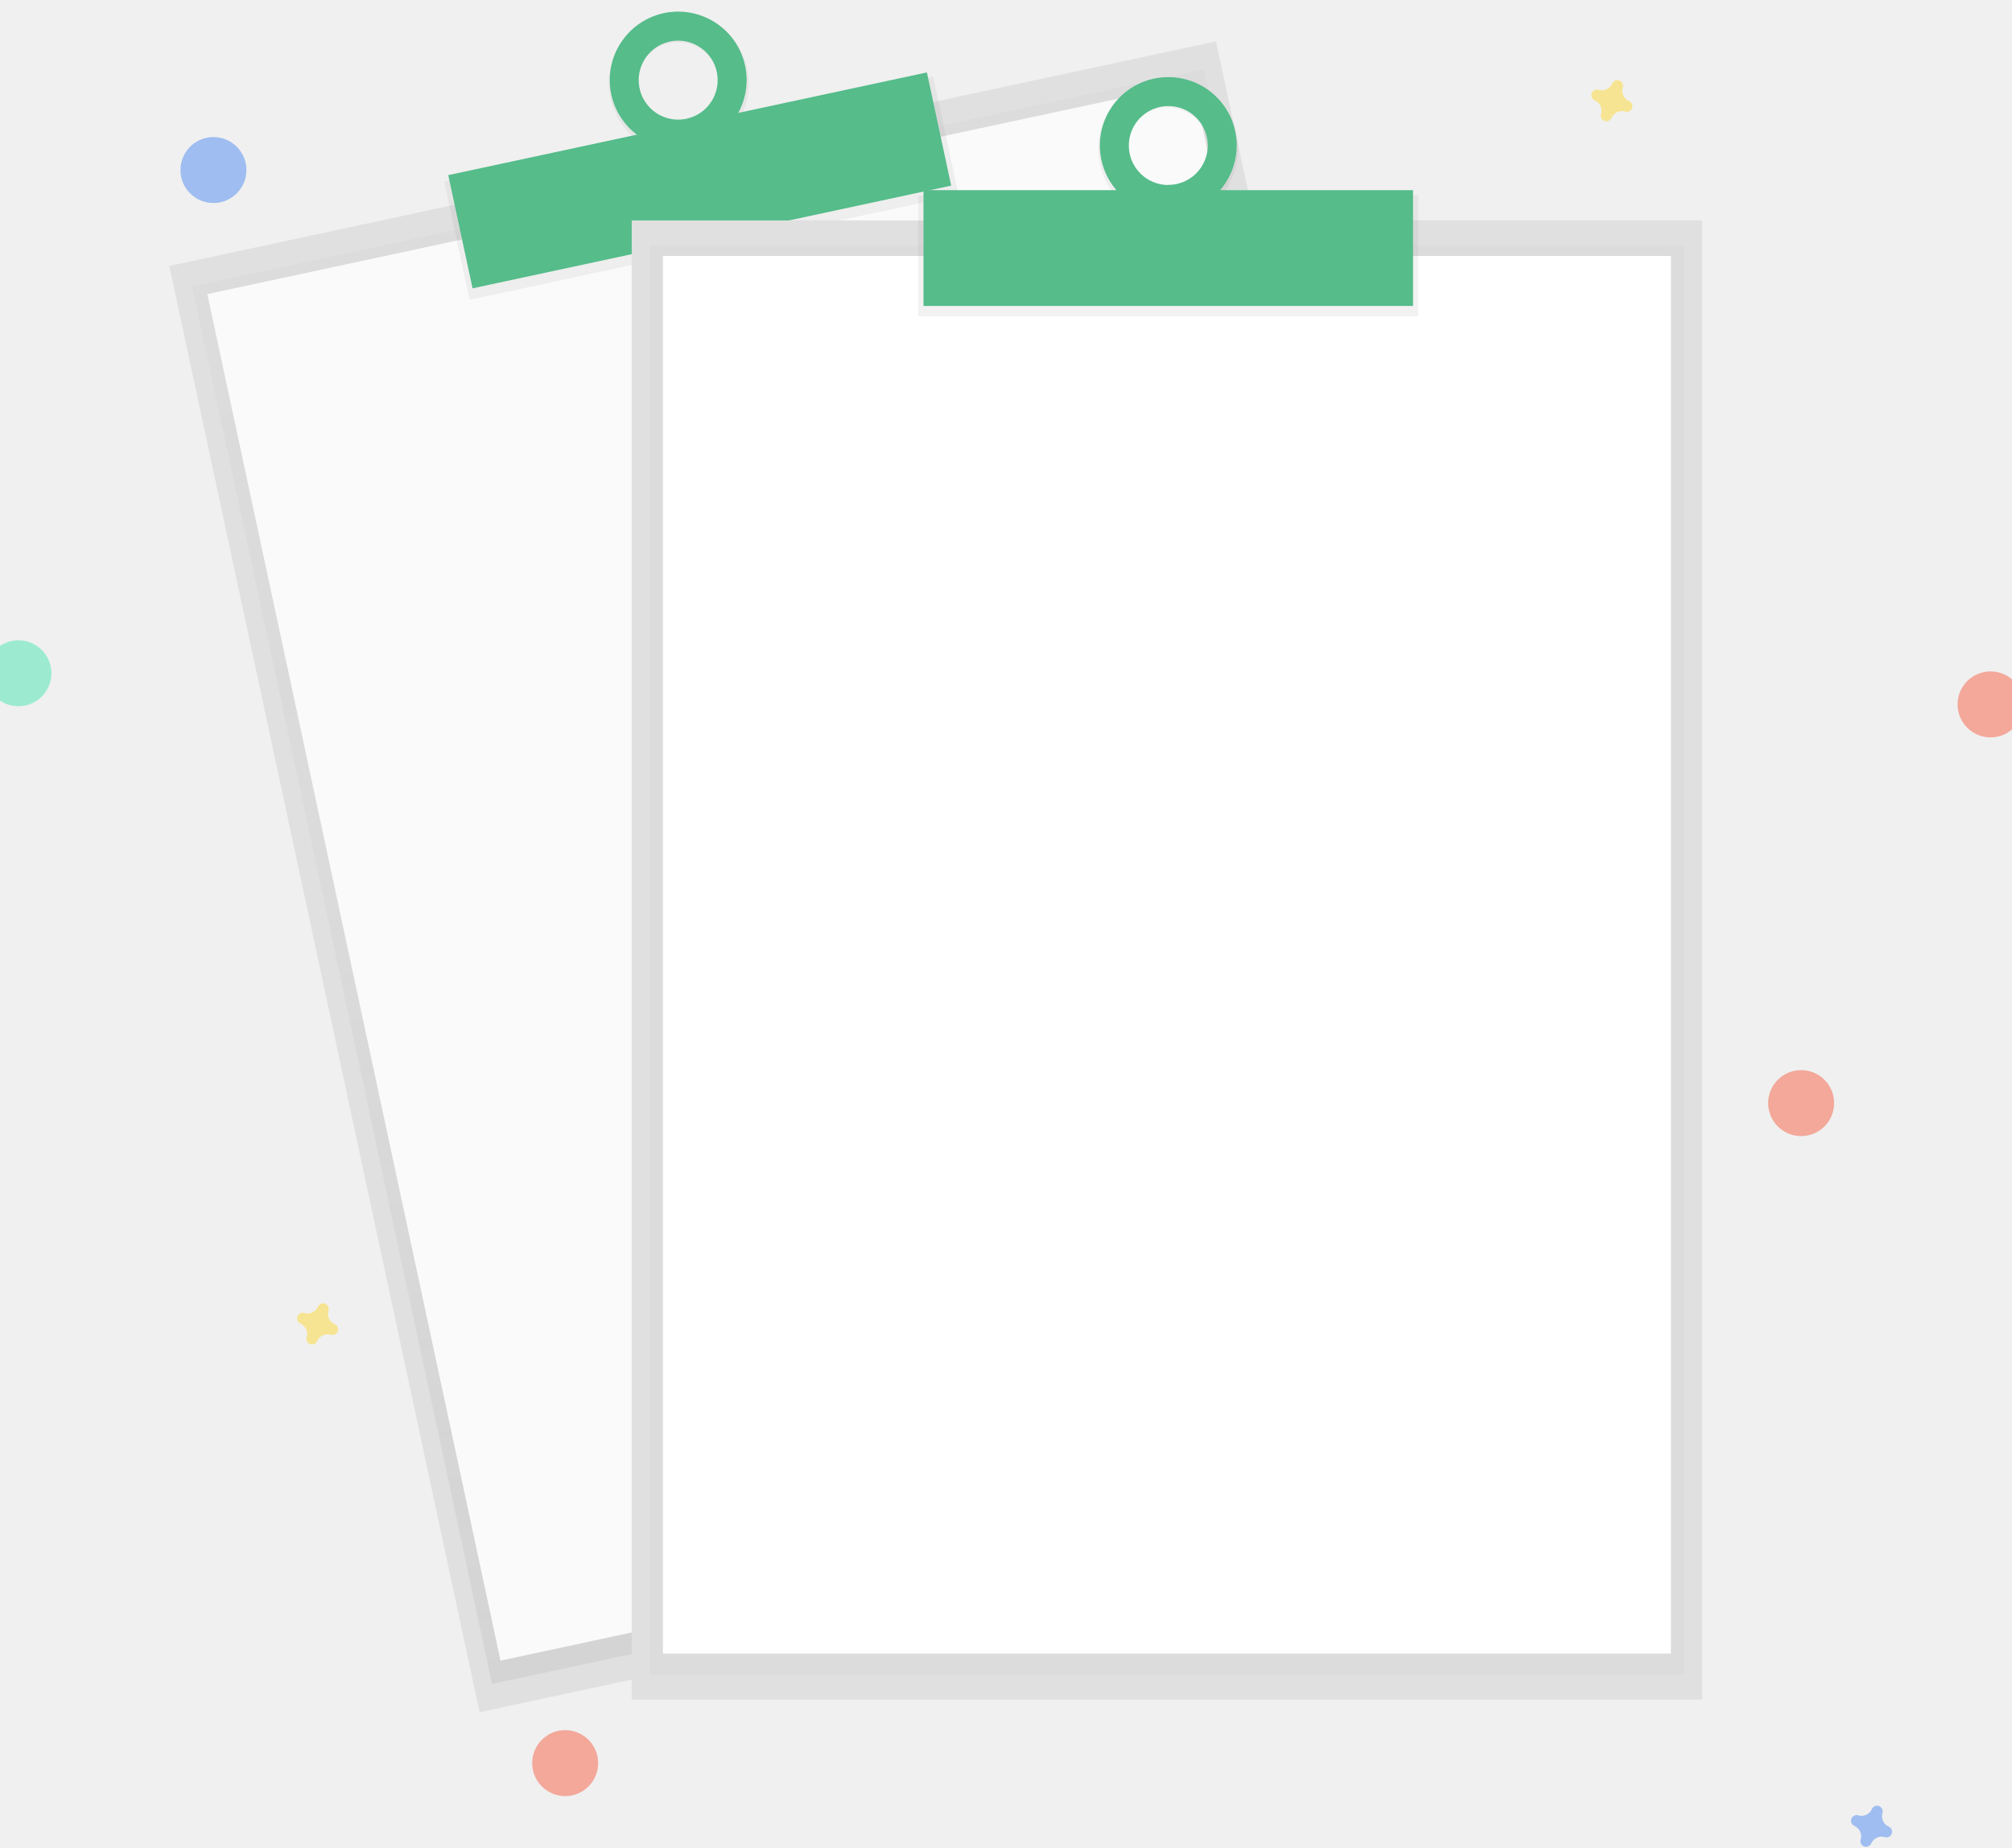
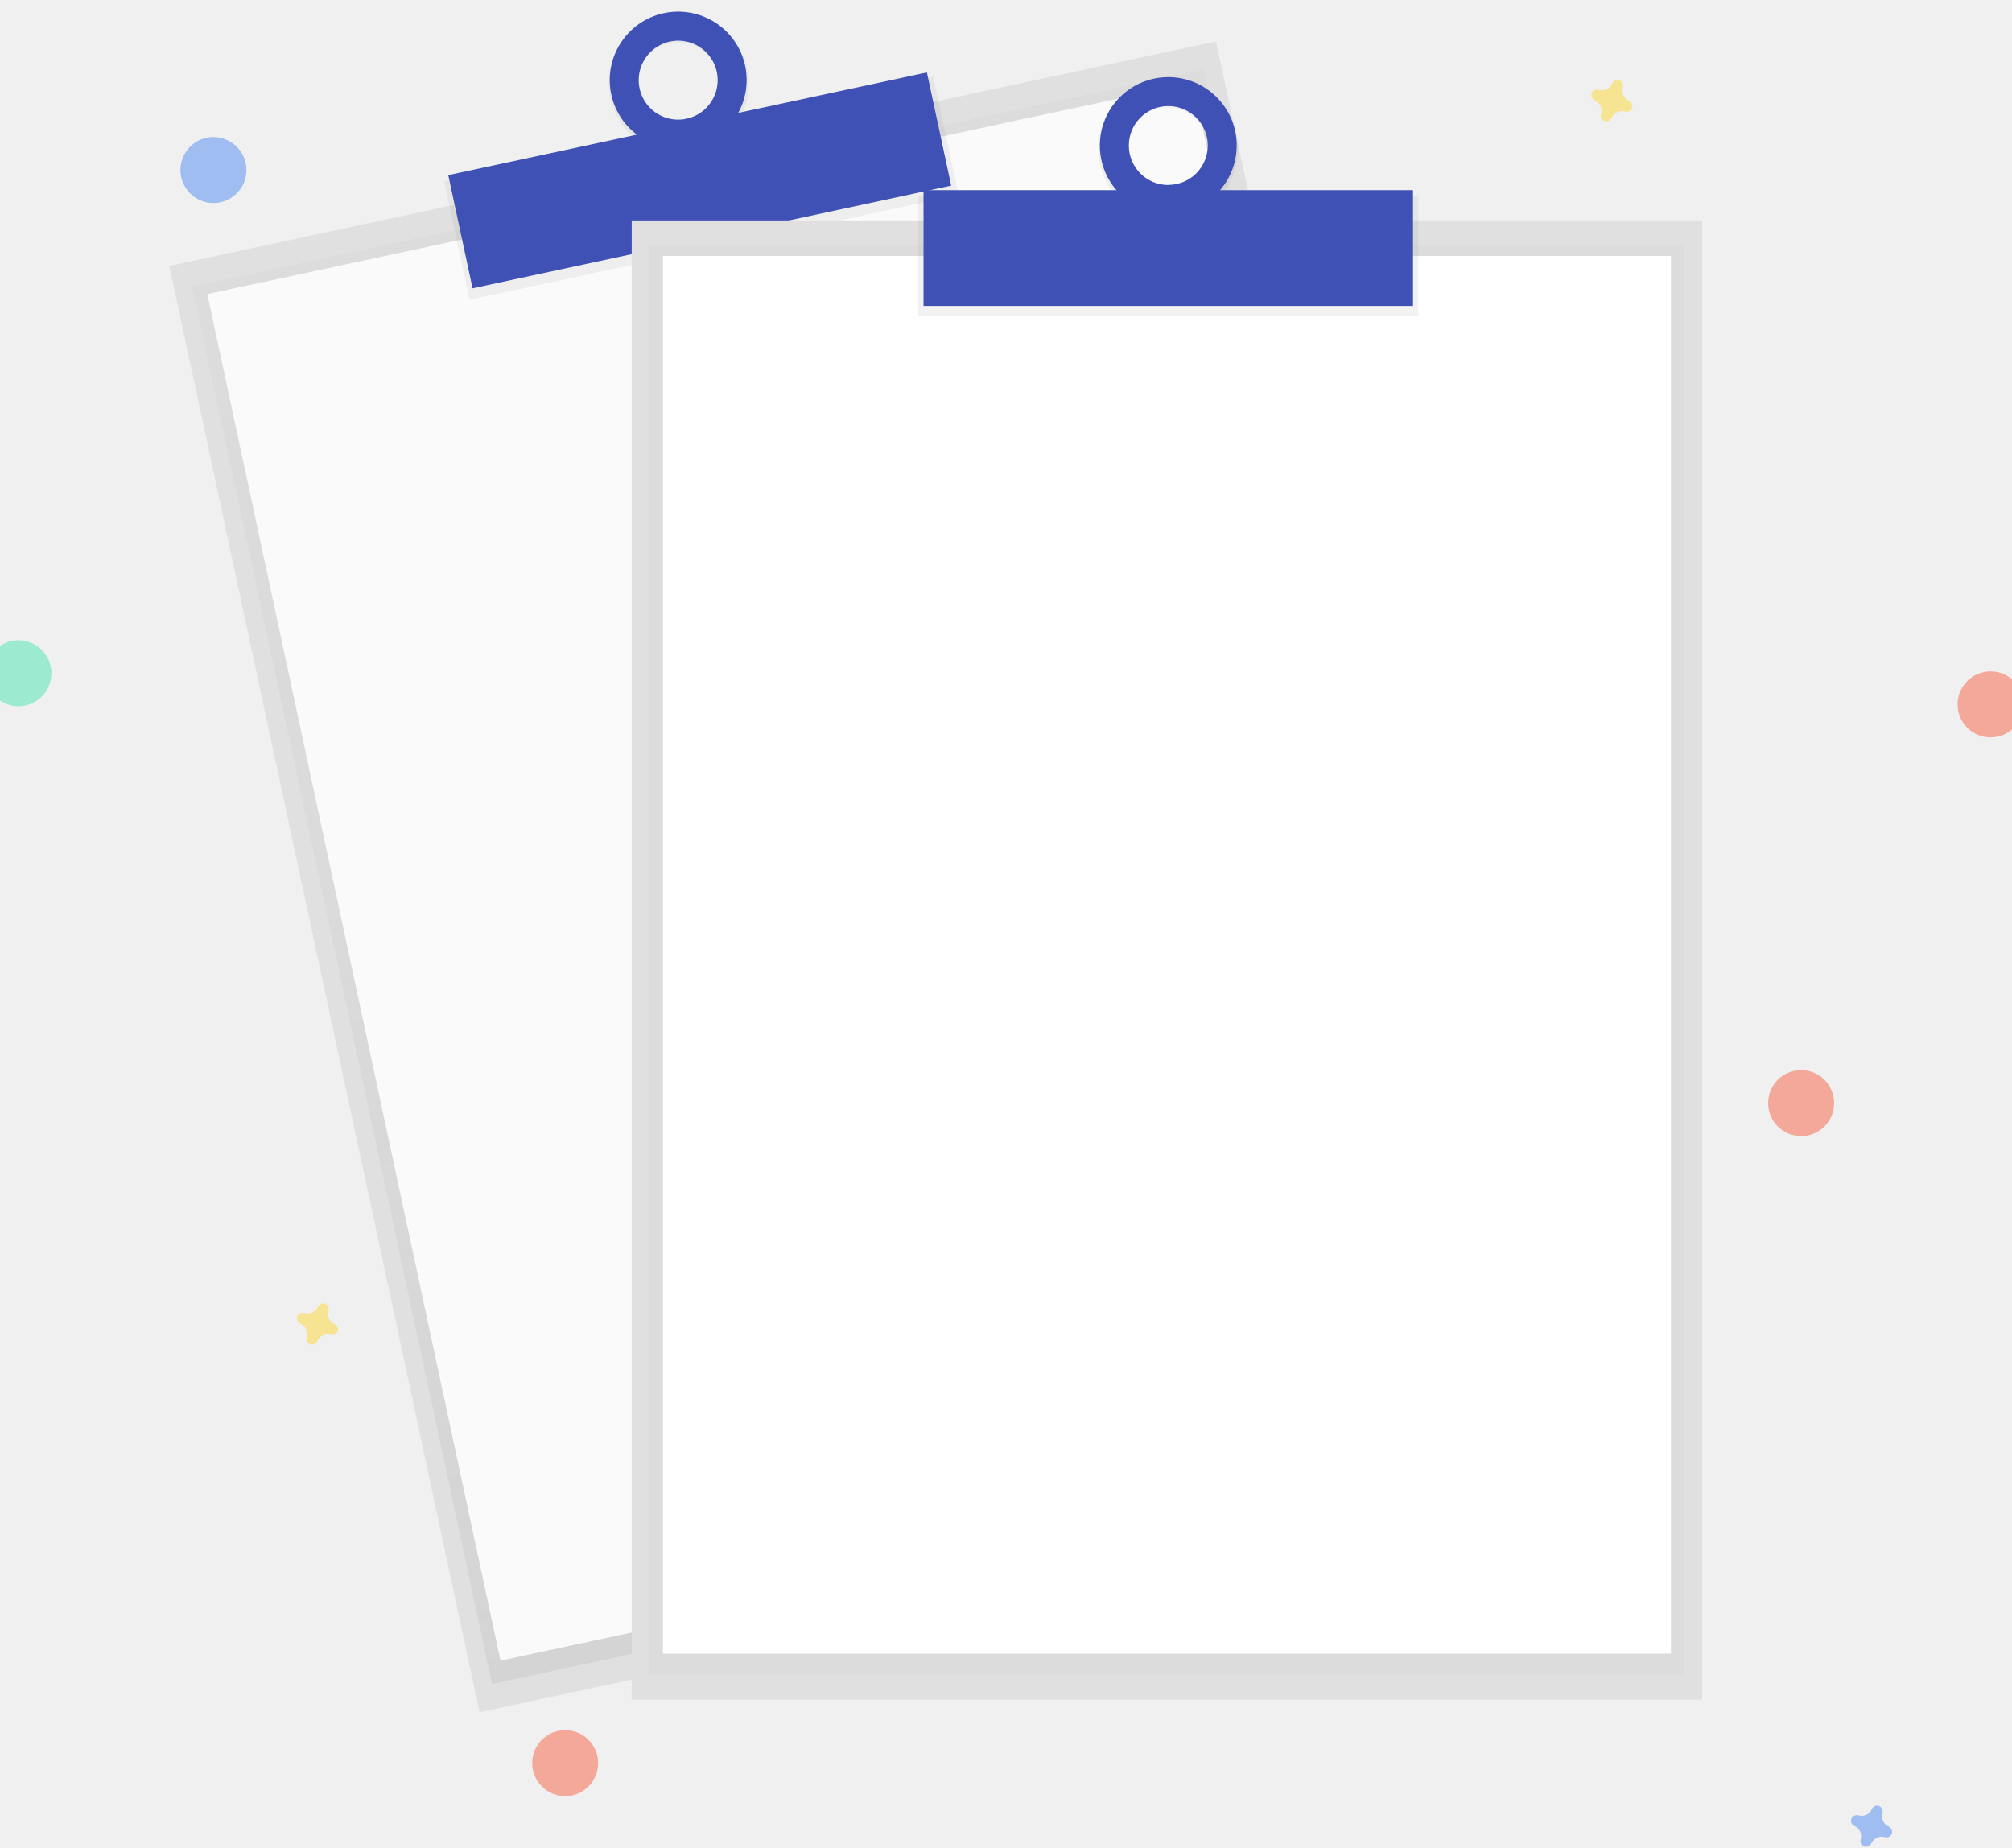
<svg xmlns="http://www.w3.org/2000/svg" width="61px" height="56px" viewBox="0 0 61 56" version="1.1">
  <defs>
    <linearGradient x1="49.999%" y1="100%" x2="49.999%" y2="0%" id="linearGradient-1">
      <stop stop-color="#808080" stop-opacity="0.25" offset="0%" />
      <stop stop-color="#808080" stop-opacity="0.12" offset="54%" />
      <stop stop-color="#808080" stop-opacity="0.1" offset="100%" />
    </linearGradient>
    <linearGradient x1="54017%" y1="18020%" x2="54017%" y2="13075%" id="linearGradient-2">
      <stop stop-color="#808080" stop-opacity="0.25" offset="0%" />
      <stop stop-color="#808080" stop-opacity="0.12" offset="54%" />
      <stop stop-color="#808080" stop-opacity="0.1" offset="100%" />
    </linearGradient>
    <linearGradient x1="54017%" y1="14086%" x2="54017%" y2="8243%" id="linearGradient-3">
      <stop stop-color="#808080" stop-opacity="0.25" offset="0%" />
      <stop stop-color="#808080" stop-opacity="0.12" offset="54%" />
      <stop stop-color="#808080" stop-opacity="0.1" offset="100%" />
    </linearGradient>
    <linearGradient x1="47640%" y1="71053%" x2="47640%" y2="12712%" id="linearGradient-4">
      <stop stop-color="#808080" stop-opacity="0.25" offset="0%" />
      <stop stop-color="#808080" stop-opacity="0.12" offset="54%" />
      <stop stop-color="#808080" stop-opacity="0.1" offset="100%" />
    </linearGradient>
    <linearGradient x1="47694%" y1="15613%" x2="47694%" y2="10668%" id="linearGradient-5">
      <stop stop-color="#808080" stop-opacity="0.25" offset="0%" />
      <stop stop-color="#808080" stop-opacity="0.12" offset="54%" />
      <stop stop-color="#808080" stop-opacity="0.1" offset="100%" />
    </linearGradient>
    <linearGradient x1="66686%" y1="17639%" x2="66686%" y2="11795%" id="linearGradient-6">
      <stop stop-color="#808080" stop-opacity="0.25" offset="0%" />
      <stop stop-color="#808080" stop-opacity="0.12" offset="54%" />
      <stop stop-color="#808080" stop-opacity="0.1" offset="100%" />
    </linearGradient>
  </defs>
  <g id="Guide" stroke="none" stroke-width="1" fill="none" fill-rule="evenodd">
    <g id="空状态" transform="translate(-677, -319)">
      <g id="Group-7" transform="translate(107, 200)">
        <g id="Group-20" transform="translate(1, 97)">
          <g id="undraw_no_data_qbuo" transform="translate(569, 20)">
            <rect id="Rectangle-path" fill="#E0E0E0" fill-rule="nonzero" transform="translate(25.70305, 28.57968) rotate(-12.11) translate(-25.70305, -28.57968) " x="9.476" y="6.159" width="32.455" height="44.842" />
            <g id="Group" opacity="0.5" transform="translate(5.792574, 4.084507)" fill="url(#linearGradient-1)" fill-rule="nonzero">
              <rect id="Rectangle-path" transform="translate(19.91092, 24.49546) rotate(-12.11) translate(-19.91092, -24.49546) " x="4.232" y="2.832" width="31.358" height="43.326" />
            </g>
            <rect id="Rectangle-path" fill="#FAFAFA" fill-rule="nonzero" transform="translate(25.66959, 28.42381) rotate(-12.11) translate(-25.66959, -28.42381) " x="10.39" y="7.239" width="30.56" height="42.369" />
            <rect id="Rectangle-path" fill="url(#linearGradient-2)" fill-rule="nonzero" transform="translate(21.26436, 7.701773) rotate(-12.11) translate(-21.26436, -7.701773) " x="13.684" y="5.866" width="15.16" height="3.672" />
            <path d="M20.126,2.399 C18.982,2.645 18.258,3.794 18.51,4.965 C18.761,6.136 19.892,6.888 21.034,6.642 C22.177,6.396 22.903,5.247 22.651,4.076 C22.399,2.905 21.271,2.154 20.126,2.399 Z M20.844,5.749 C20.35,5.867 19.833,5.674 19.536,5.26 C19.24,4.847 19.223,4.296 19.494,3.865 C19.764,3.434 20.268,3.21 20.769,3.297 C21.27,3.385 21.669,3.767 21.777,4.263 C21.851,4.584 21.794,4.921 21.619,5.2 C21.444,5.479 21.165,5.676 20.844,5.749 Z" id="Shape" fill="url(#linearGradient-3)" fill-rule="nonzero" />
-             <rect id="Rectangle-path" fill="#55BC8A" fill-rule="nonzero" transform="translate(21.21432, 7.468617) rotate(-12.11) translate(-21.21432, -7.468617) " x="13.794" y="5.713" width="14.841" height="3.51" />
-             <path d="M20.126,2.399 C19.006,2.64 18.293,3.743 18.533,4.863 C18.774,5.983 19.877,6.696 20.997,6.455 C22.117,6.215 22.83,5.112 22.59,3.992 C22.474,3.455 22.15,2.984 21.688,2.686 C21.226,2.387 20.664,2.284 20.126,2.399 Z M20.812,5.6 C20.339,5.702 19.851,5.508 19.576,5.11 C19.301,4.711 19.293,4.186 19.556,3.78 C19.819,3.373 20.301,3.165 20.777,3.252 C21.254,3.34 21.63,3.705 21.732,4.179 C21.87,4.825 21.459,5.462 20.812,5.6 Z" id="Shape" fill="#55BC8A" fill-rule="nonzero" />
+             <rect id="Rectangle-path" fill="#3f51b5" fill-rule="nonzero" transform="translate(21.21432, 7.468617) rotate(-12.11) translate(-21.21432, -7.468617) " x="13.794" y="5.713" width="14.841" height="3.51" />
+             <path d="M20.126,2.399 C19.006,2.64 18.293,3.743 18.533,4.863 C18.774,5.983 19.877,6.696 20.997,6.455 C22.117,6.215 22.83,5.112 22.59,3.992 C22.474,3.455 22.15,2.984 21.688,2.686 C21.226,2.387 20.664,2.284 20.126,2.399 Z M20.812,5.6 C20.339,5.702 19.851,5.508 19.576,5.11 C19.301,4.711 19.293,4.186 19.556,3.78 C19.819,3.373 20.301,3.165 20.777,3.252 C21.254,3.34 21.63,3.705 21.732,4.179 C21.87,4.825 21.459,5.462 20.812,5.6 Z" id="Shape" fill="#3f51b5" fill-rule="nonzero" />
            <rect id="Rectangle-path" fill="#E0E0E0" fill-rule="nonzero" x="19.152" y="8.682" width="32.455" height="44.842" />
            <g id="Group" opacity="0.5" transform="translate(19.6799, 9.431498)" fill="url(#linearGradient-4)" fill-rule="nonzero">
              <rect id="Rectangle-path" x="0.021" y="0.009" width="31.358" height="43.326" />
            </g>
            <rect id="Rectangle-path" fill="#FFFFFF" fill-rule="nonzero" x="20.099" y="9.76" width="30.56" height="42.369" />
            <rect id="Rectangle-path" fill="url(#linearGradient-5)" fill-rule="nonzero" x="27.839" y="7.922" width="15.16" height="3.672" />
            <path d="M35.419,4.338 C34.249,4.338 33.3,5.309 33.3,6.508 C33.3,7.706 34.249,8.678 35.419,8.678 C36.59,8.678 37.539,7.706 37.539,6.508 C37.539,5.309 36.59,4.338 35.419,4.338 Z M35.419,7.76 C34.91,7.772 34.445,7.475 34.242,7.008 C34.038,6.541 34.138,5.998 34.494,5.633 C34.849,5.269 35.39,5.156 35.862,5.348 C36.333,5.54 36.642,5.999 36.642,6.508 C36.647,7.189 36.1,7.746 35.419,7.754 L35.419,7.76 Z" id="Shape" fill="url(#linearGradient-6)" fill-rule="nonzero" />
-             <rect id="Rectangle-path" fill="#55BC8A" fill-rule="nonzero" x="27.999" y="7.765" width="14.841" height="3.51" />
-             <path d="M35.419,4.338 C34.58,4.338 33.824,4.843 33.503,5.618 C33.182,6.393 33.359,7.285 33.953,7.879 C34.546,8.472 35.438,8.649 36.213,8.328 C36.988,8.007 37.494,7.251 37.494,6.412 C37.494,5.266 36.565,4.338 35.419,4.338 Z M35.419,7.609 C34.759,7.608 34.224,7.073 34.224,6.412 C34.224,5.751 34.759,5.216 35.419,5.215 C36.08,5.214 36.616,5.748 36.618,6.409 C36.618,6.727 36.491,7.031 36.267,7.256 C36.042,7.48 35.737,7.606 35.419,7.605 L35.419,7.609 Z" id="Shape" fill="#55BC8A" fill-rule="nonzero" />
+             <rect id="Rectangle-path" fill="#3f51b5" fill-rule="nonzero" x="27.999" y="7.765" width="14.841" height="3.51" />
+             <path d="M35.419,4.338 C34.58,4.338 33.824,4.843 33.503,5.618 C33.182,6.393 33.359,7.285 33.953,7.879 C34.546,8.472 35.438,8.649 36.213,8.328 C36.988,8.007 37.494,7.251 37.494,6.412 C37.494,5.266 36.565,4.338 35.419,4.338 Z M35.419,7.609 C34.759,7.608 34.224,7.073 34.224,6.412 C34.224,5.751 34.759,5.216 35.419,5.215 C36.08,5.214 36.616,5.748 36.618,6.409 C36.618,6.727 36.491,7.031 36.267,7.256 C36.042,7.48 35.737,7.606 35.419,7.605 L35.419,7.609 Z" id="Shape" fill="#3f51b5" fill-rule="nonzero" />
            <g id="Group" opacity="0.5" transform="translate(0.445583, 54.73239)" />
            <path d="M57.263,57.373 C57.104,57.304 57.022,57.126 57.072,56.96 C57.076,56.947 57.079,56.935 57.08,56.922 C57.084,56.846 57.039,56.777 56.968,56.75 C56.897,56.724 56.817,56.748 56.772,56.808 C56.764,56.818 56.757,56.83 56.752,56.841 C56.683,57.001 56.505,57.083 56.339,57.032 C56.326,57.028 56.314,57.026 56.301,57.025 C56.225,57.02 56.156,57.066 56.13,57.137 C56.103,57.208 56.127,57.288 56.187,57.333 C56.198,57.341 56.209,57.347 56.221,57.352 C56.38,57.422 56.462,57.6 56.411,57.766 C56.408,57.778 56.405,57.791 56.404,57.804 C56.4,57.879 56.445,57.949 56.516,57.975 C56.587,58.001 56.667,57.978 56.712,57.918 C56.72,57.907 56.726,57.896 56.732,57.884 C56.801,57.725 56.979,57.643 57.145,57.693 C57.158,57.697 57.17,57.7 57.183,57.701 C57.259,57.705 57.328,57.66 57.354,57.589 C57.381,57.518 57.357,57.438 57.297,57.393 C57.286,57.385 57.275,57.378 57.263,57.373 Z" id="Shape" fill="#4D8AF0" fill-rule="nonzero" opacity="0.5" />
            <path d="M10.15,42.145 C9.99,42.075 9.908,41.897 9.959,41.731 C9.963,41.719 9.965,41.706 9.966,41.693 C9.971,41.618 9.925,41.548 9.854,41.522 C9.783,41.496 9.704,41.519 9.658,41.58 C9.65,41.59 9.644,41.601 9.639,41.613 C9.569,41.772 9.391,41.854 9.225,41.804 C9.213,41.8 9.2,41.797 9.187,41.796 C9.112,41.792 9.042,41.837 9.016,41.908 C8.99,41.979 9.013,42.059 9.074,42.105 C9.084,42.112 9.095,42.119 9.107,42.124 C9.266,42.193 9.348,42.371 9.298,42.538 C9.294,42.55 9.291,42.563 9.29,42.575 C9.286,42.651 9.331,42.721 9.402,42.747 C9.473,42.773 9.553,42.749 9.599,42.689 C9.606,42.679 9.613,42.667 9.618,42.656 C9.687,42.496 9.865,42.414 10.032,42.465 C10.044,42.469 10.057,42.471 10.069,42.472 C10.145,42.477 10.215,42.431 10.241,42.36 C10.267,42.289 10.243,42.21 10.183,42.164 C10.173,42.156 10.161,42.15 10.15,42.145 Z" id="Shape" fill="#FDD835" fill-rule="nonzero" opacity="0.5" />
            <path d="M49.391,5.063 C49.232,4.994 49.15,4.816 49.2,4.65 C49.204,4.637 49.207,4.625 49.208,4.612 C49.212,4.536 49.167,4.467 49.096,4.441 C49.025,4.414 48.945,4.438 48.9,4.498 C48.892,4.509 48.886,4.52 48.88,4.532 C48.811,4.691 48.633,4.773 48.467,4.722 C48.454,4.718 48.442,4.716 48.429,4.715 C48.353,4.71 48.284,4.756 48.258,4.827 C48.231,4.898 48.255,4.978 48.315,5.023 C48.326,5.031 48.337,5.037 48.349,5.043 C48.508,5.112 48.59,5.29 48.54,5.456 C48.536,5.468 48.533,5.481 48.532,5.494 C48.528,5.57 48.573,5.639 48.644,5.665 C48.715,5.691 48.795,5.668 48.84,5.608 C48.848,5.597 48.855,5.586 48.86,5.574 C48.929,5.415 49.107,5.333 49.273,5.383 C49.286,5.387 49.298,5.39 49.311,5.391 C49.387,5.395 49.456,5.35 49.482,5.279 C49.509,5.208 49.485,5.128 49.425,5.083 C49.414,5.075 49.403,5.068 49.391,5.063 Z" id="Shape" fill="#FDD835" fill-rule="nonzero" opacity="0.5" />
            <circle id="Oval" fill="#F55F44" fill-rule="nonzero" opacity="0.5" cx="60.35" cy="23.354" r="1" />
            <circle id="Oval" fill="#F55F44" fill-rule="nonzero" opacity="0.5" cx="17.135" cy="55.449" r="1" />
            <circle id="Oval" fill="#F55F44" fill-rule="nonzero" opacity="0.5" cx="54.607" cy="35.441" r="1" />
            <circle id="Oval" fill="#4D8AF0" fill-rule="nonzero" opacity="0.5" cx="6.471" cy="7.155" r="1" />
            <circle id="Oval" fill="#47E6B1" fill-rule="nonzero" opacity="0.5" cx="0.559" cy="22.41" r="1" />
          </g>
        </g>
      </g>
    </g>
  </g>
</svg>
